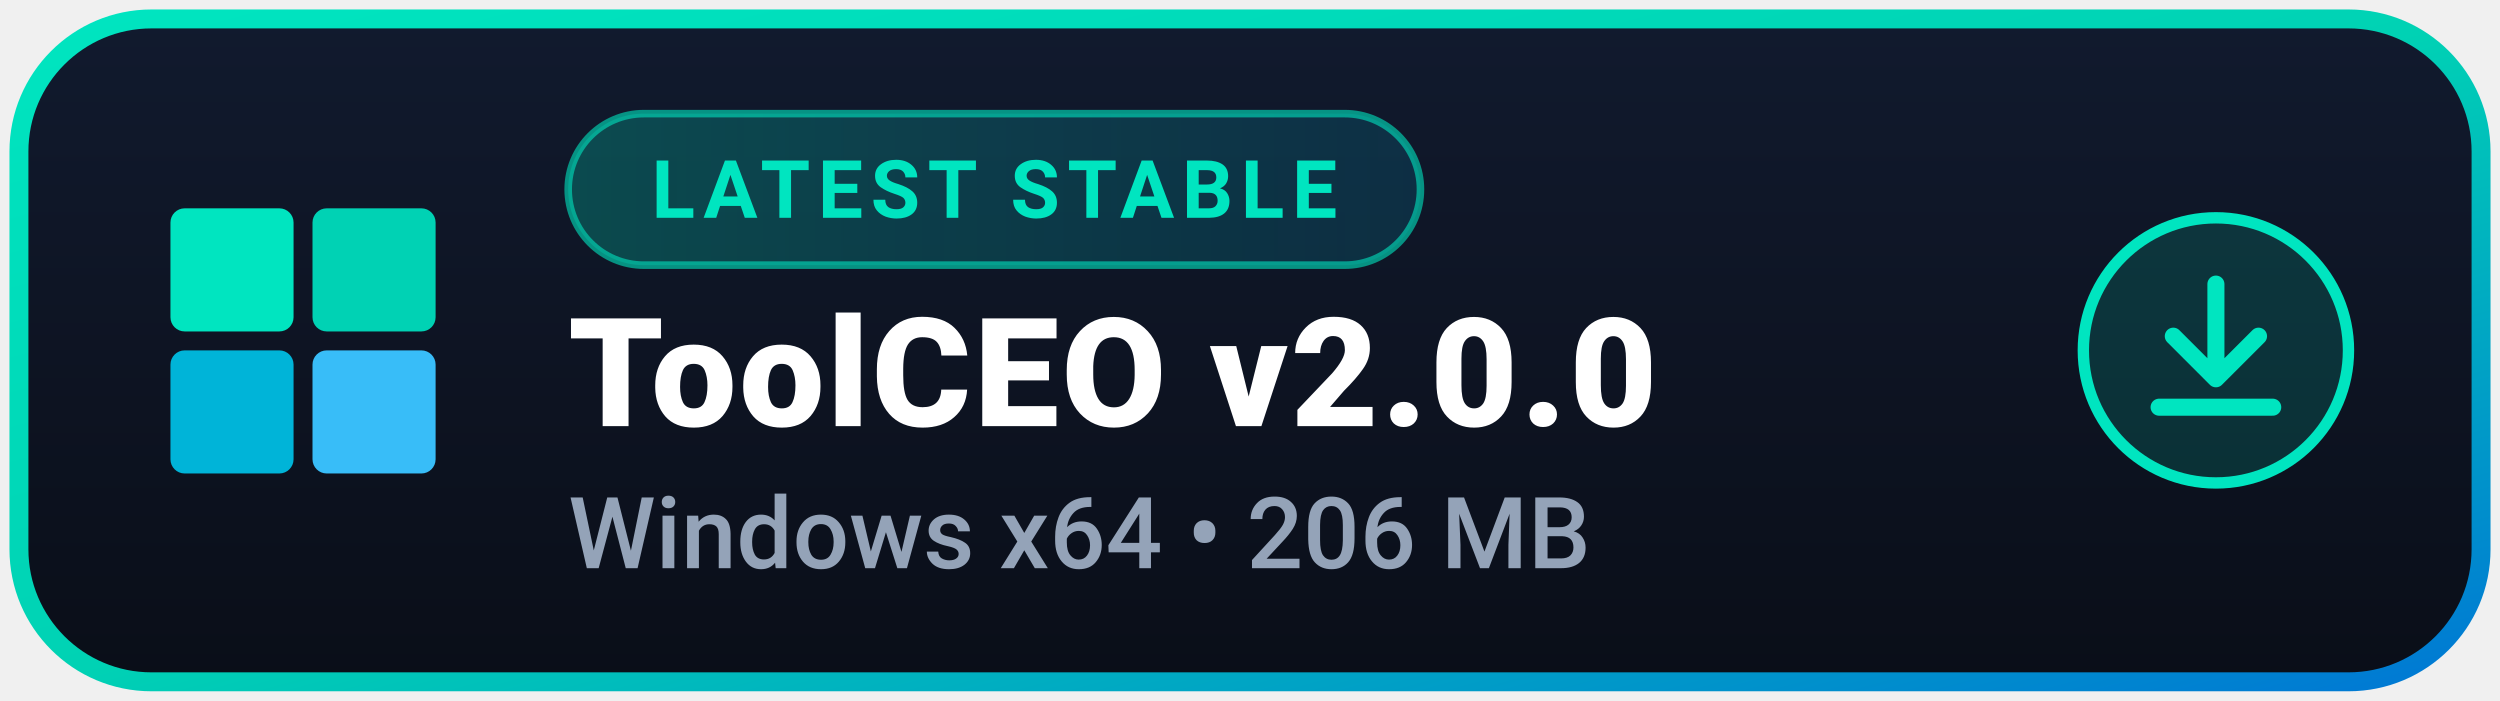
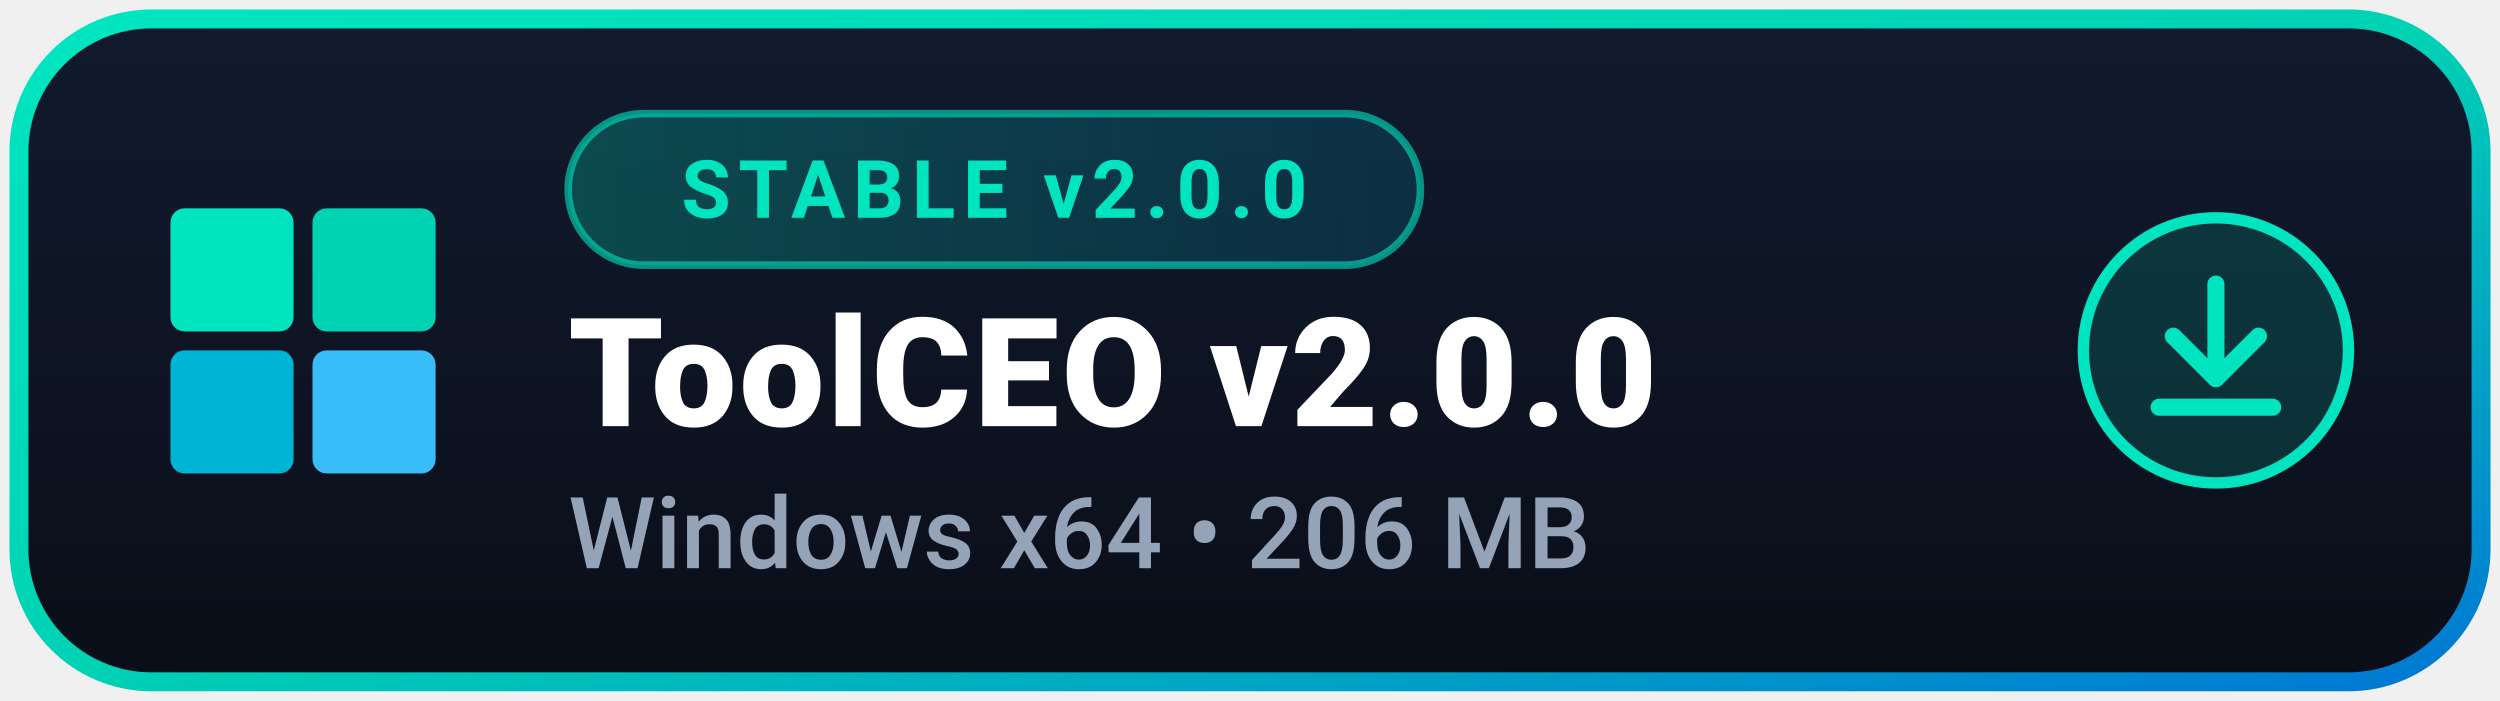
<svg xmlns="http://www.w3.org/2000/svg" viewBox="0 0 264 74" width="264" height="74">
  <defs>
    <linearGradient id="v2-border" x1="0%" y1="0%" x2="100%" y2="100%">
      <stop offset="0%" stop-color="#00E5C0" />
      <stop offset="50%" stop-color="#00D2B4" />
      <stop offset="100%" stop-color="#0078D4" />
    </linearGradient>
    <linearGradient id="v2-bg" x1="0%" y1="0%" x2="0%" y2="100%">
      <stop offset="0%" stop-color="#111A2E" />
      <stop offset="100%" stop-color="#0A0E18" />
    </linearGradient>
    <linearGradient id="v2-tag-bg" x1="0%" y1="0%" x2="100%" y2="0%">
      <stop offset="0%" stop-color="#00E5C0" stop-opacity="0.25" />
      <stop offset="100%" stop-color="#00B4D8" stop-opacity="0.15" />
    </linearGradient>
    <filter id="v2-glow" x="-20%" y="-20%" width="140%" height="140%">
      <feDropShadow dx="0" dy="2" stdDeviation="3" flood-color="#00E5C0" flood-opacity="0.35" />
    </filter>
  </defs>
  <rect x="2" y="2" width="260" height="70" rx="14" fill="url(#v2-bg)" stroke="url(#v2-border)" stroke-width="2" />
  <g transform="translate(18, 22)">
    <rect x="0" y="0" width="13" height="13" rx="1.5" fill="#00E5C0" />
    <rect x="15" y="0" width="13" height="13" rx="1.5" fill="#00D2B4" />
    <rect x="0" y="15" width="13" height="13" rx="1.5" fill="#00B4D8" />
    <rect x="15" y="15" width="13" height="13" rx="1.5" fill="#38BDF8" />
  </g>
  <rect x="60" y="12" width="90" height="16" rx="8" fill="url(#v2-tag-bg)" stroke="#00E5C0" stroke-width="0.8" stroke-opacity="0.6" />
-   <text x="105" y="23" font-family="-apple-system, BlinkMacSystemFont, 'Segoe UI', Roboto, Helvetica, Arial, sans-serif" font-size="8.5" font-weight="700" letter-spacing="0.8" fill="#00E5C0" text-anchor="middle">LATEST STABLE</text>
+   <text x="105" y="23" font-family="-apple-system, BlinkMacSystemFont, 'Segoe UI', Roboto, Helvetica, Arial, sans-serif" font-size="8.5" font-weight="700" letter-spacing="0.8" fill="#00E5C0" text-anchor="middle">STABLE v2.0.0</text>
  <text x="60" y="45" font-family="-apple-system, BlinkMacSystemFont, 'Segoe UI', Roboto, Helvetica, Arial, sans-serif" font-size="16" font-weight="800" fill="#FFFFFF" letter-spacing="0.3">ToolCEO v2.0.0</text>
  <text x="60" y="60" font-family="-apple-system, BlinkMacSystemFont, 'Segoe UI', Roboto, Helvetica, Arial, sans-serif" font-size="10.5" font-weight="500" fill="#94A3B8">Windows x64 • 206 MB</text>
  <g transform="translate(220, 23)">
    <circle cx="14" cy="14" r="14" fill="#00E5C0" fill-opacity="0.15" stroke="#00E5C0" stroke-width="1.2" />
    <path d="M14 7v10M9.5 12.5L14 17l4.5-4.5M8 20h12" fill="none" stroke="#00E5C0" stroke-width="1.8" stroke-linecap="round" stroke-linejoin="round" />
  </g>
</svg>
